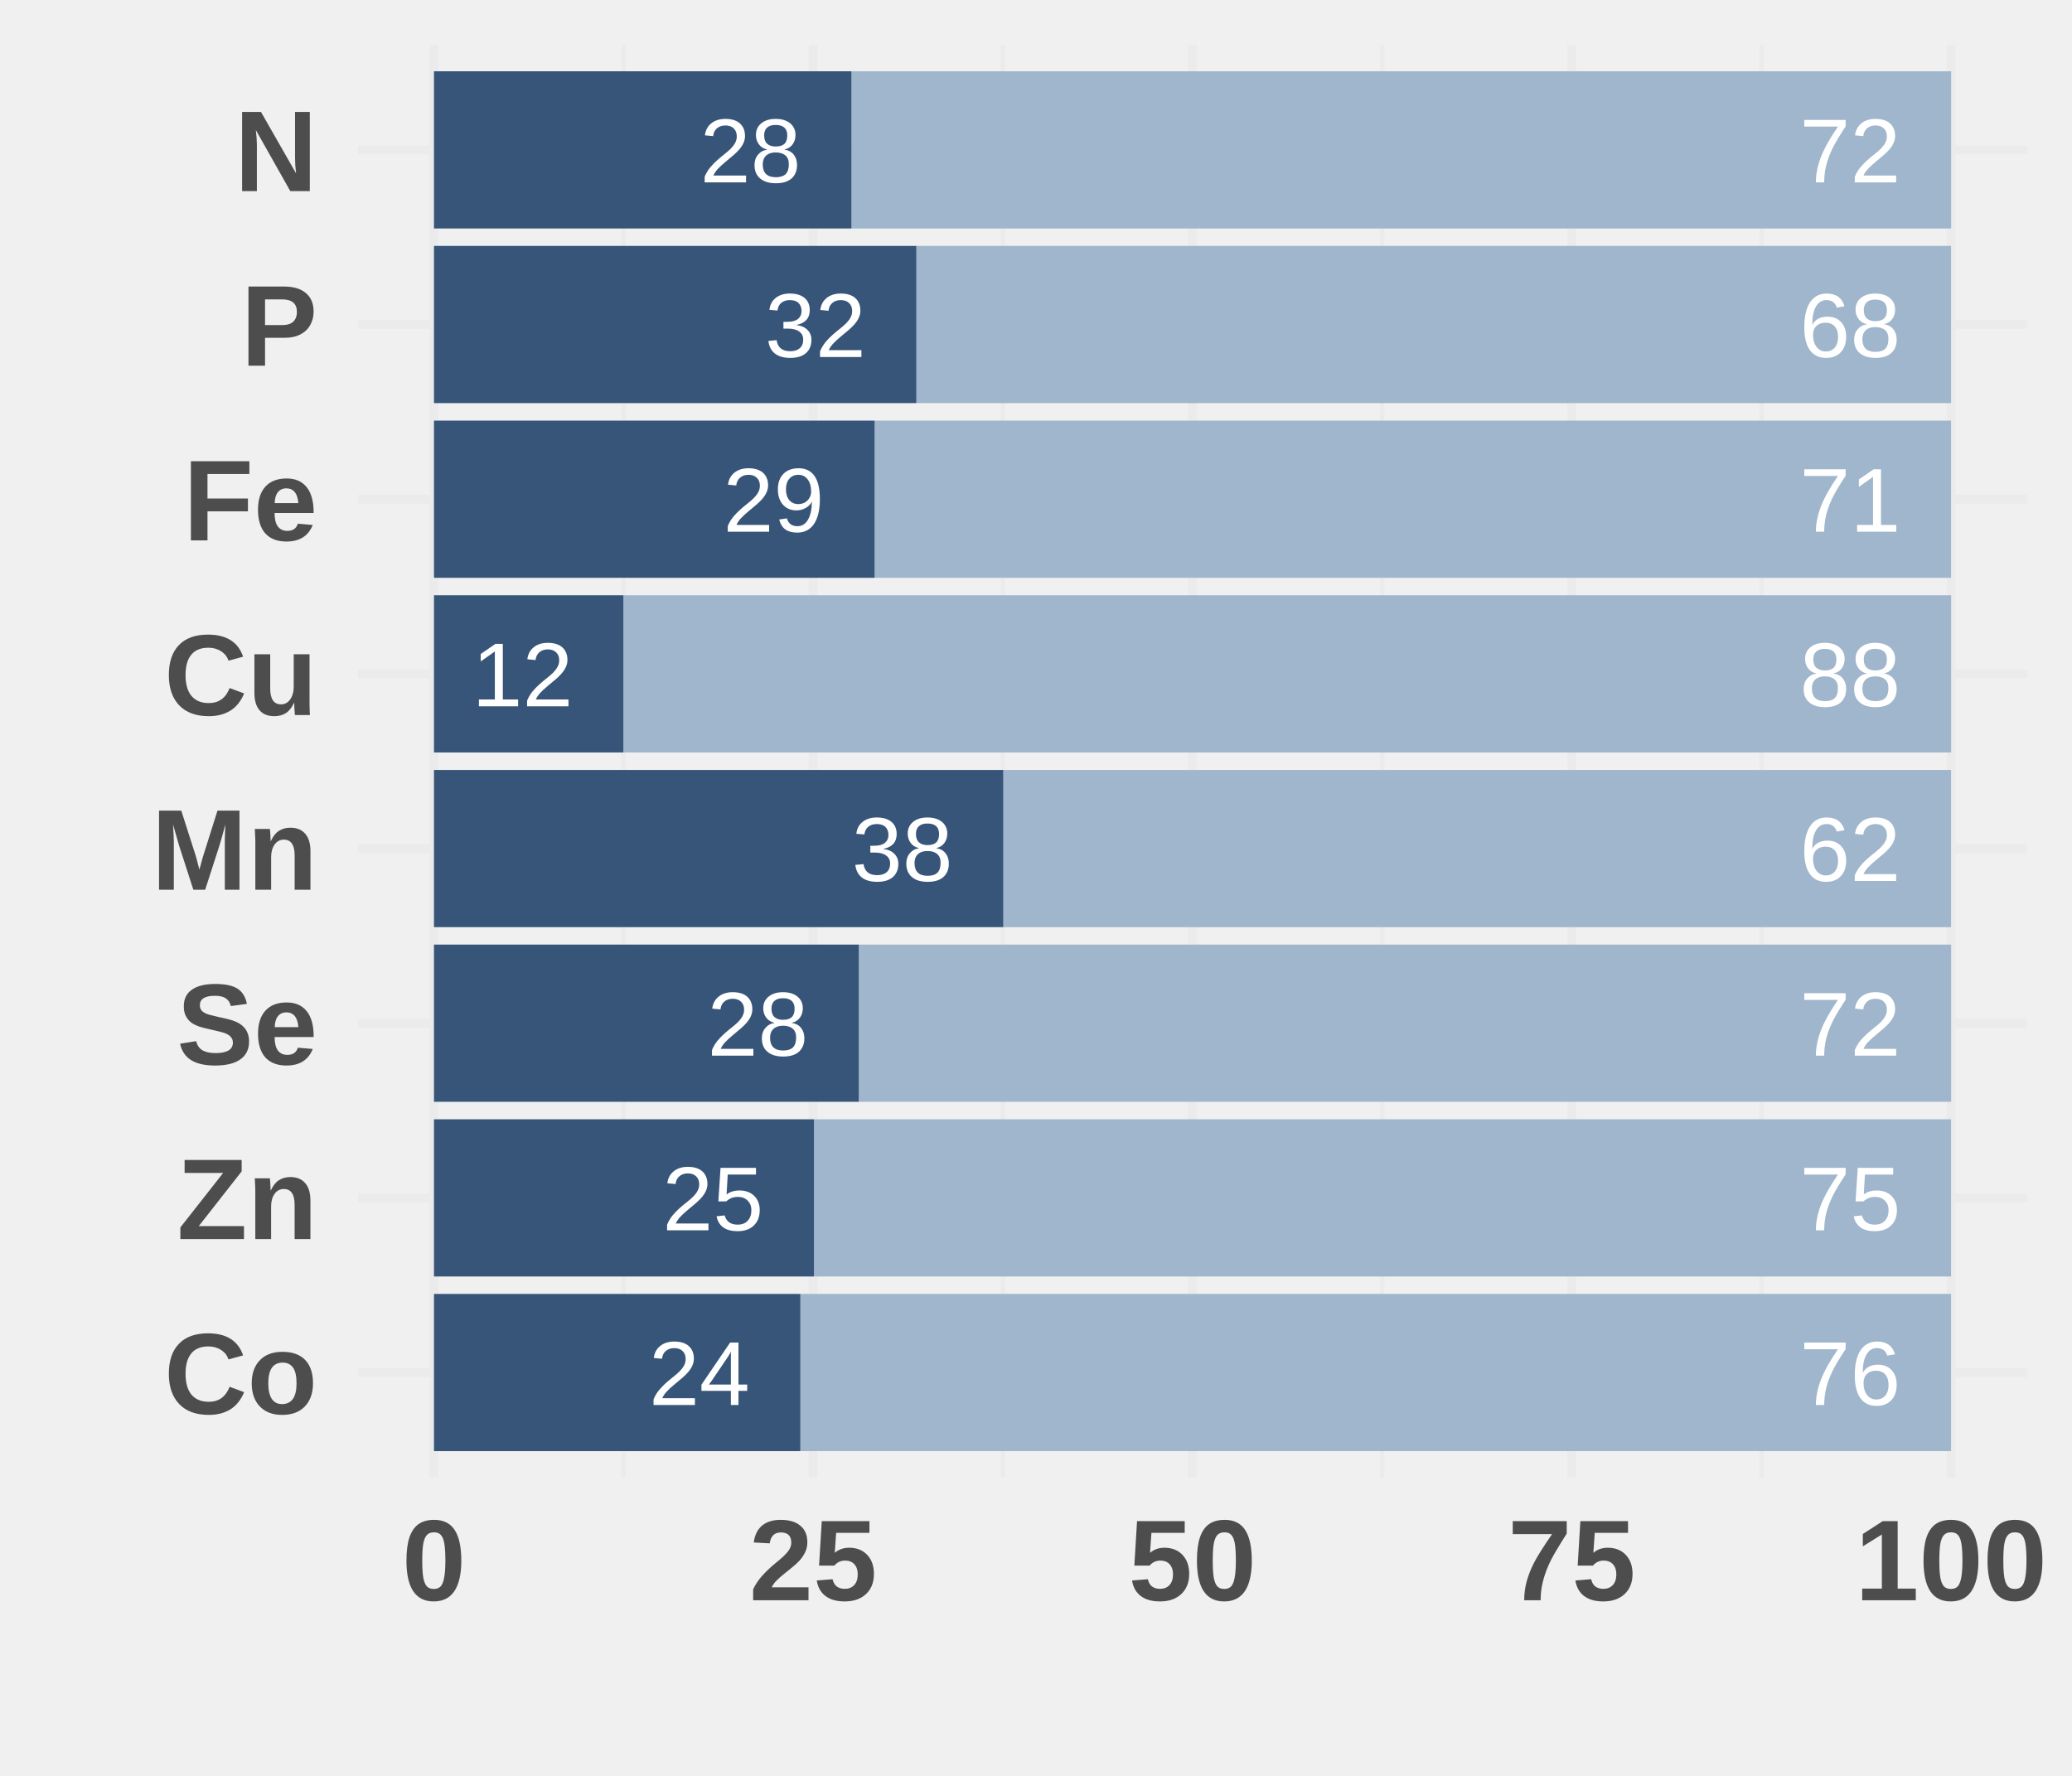
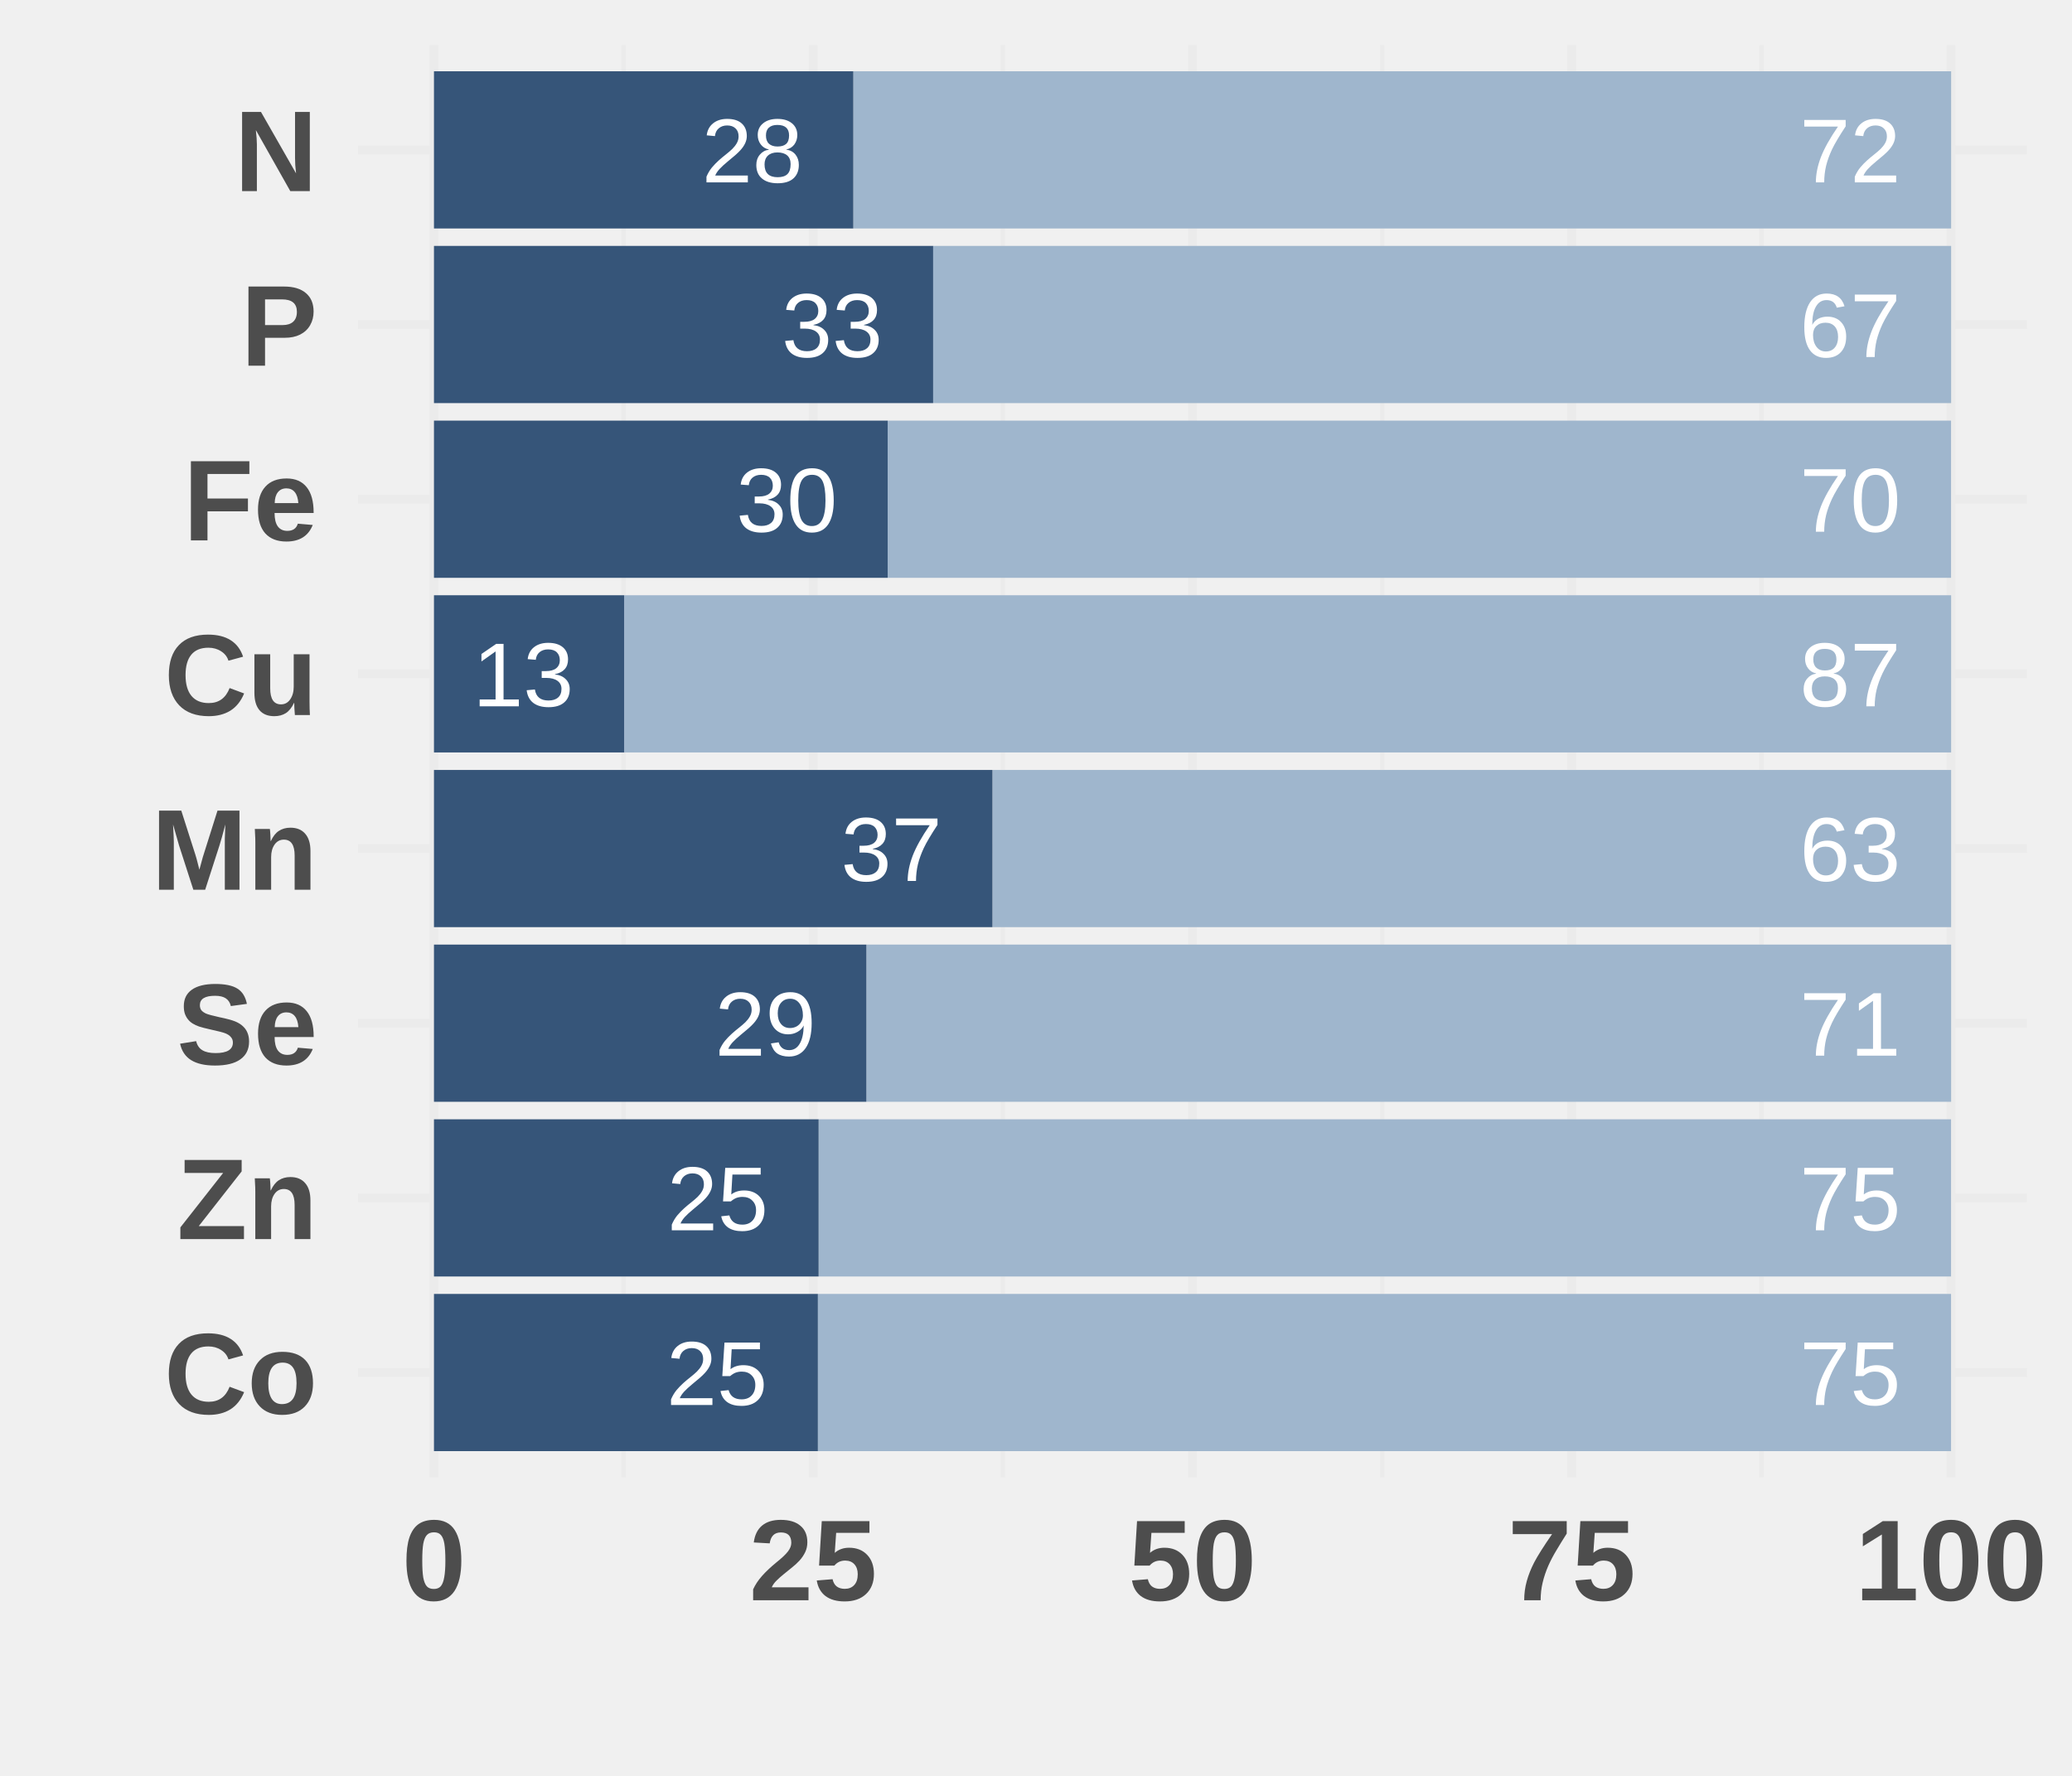
<svg xmlns="http://www.w3.org/2000/svg" class="svglite" width="252.00pt" height="216.00pt" viewBox="0 0 252.00 216.00">
  <defs>
    <style type="text/css">
    .svglite line, .svglite polyline, .svglite polygon, .svglite path, .svglite rect, .svglite circle {
      fill: none;
      stroke: #000000;
      stroke-linecap: round;
      stroke-linejoin: round;
      stroke-miterlimit: 10.00;
    }
    .svglite text {
      white-space: pre;
    }
  </style>
  </defs>
  <rect width="100%" height="100%" style="stroke: none; fill: none;" />
  <defs>
    <clipPath id="cpMC4wMHwyNTIuMDB8MC4wMHwyMTYuMDA=">
      <rect x="0.00" y="0.00" width="252.00" height="216.00" />
    </clipPath>
  </defs>
  <g clip-path="url(#cpMC4wMHwyNTIuMDB8MC4wMHwyMTYuMDA=)">
</g>
  <defs>
    <clipPath id="cpNDMuNTV8MjQ2LjUyfDUuNDh8MTc5LjY5">
      <rect x="43.55" y="5.48" width="202.97" height="174.21" />
    </clipPath>
  </defs>
  <g clip-path="url(#cpNDMuNTV8MjQ2LjUyfDUuNDh8MTc5LjY5)">
    <polyline points="75.84,179.69 75.84,5.48 " style="stroke-width: 0.53; stroke: #EBEBEB; stroke-linecap: butt;" />
    <polyline points="121.97,179.69 121.97,5.48 " style="stroke-width: 0.53; stroke: #EBEBEB; stroke-linecap: butt;" />
    <polyline points="168.10,179.69 168.10,5.48 " style="stroke-width: 0.53; stroke: #EBEBEB; stroke-linecap: butt;" />
    <polyline points="214.23,179.69 214.23,5.48 " style="stroke-width: 0.53; stroke: #EBEBEB; stroke-linecap: butt;" />
    <polyline points="43.55,166.94 246.52,166.94 " style="stroke-width: 1.07; stroke: #EBEBEB; stroke-linecap: butt;" />
    <polyline points="43.55,145.70 246.52,145.70 " style="stroke-width: 1.07; stroke: #EBEBEB; stroke-linecap: butt;" />
    <polyline points="43.55,124.45 246.52,124.45 " style="stroke-width: 1.07; stroke: #EBEBEB; stroke-linecap: butt;" />
    <polyline points="43.55,103.21 246.52,103.21 " style="stroke-width: 1.07; stroke: #EBEBEB; stroke-linecap: butt;" />
    <polyline points="43.55,81.96 246.52,81.96 " style="stroke-width: 1.07; stroke: #EBEBEB; stroke-linecap: butt;" />
    <polyline points="43.55,60.72 246.52,60.72 " style="stroke-width: 1.07; stroke: #EBEBEB; stroke-linecap: butt;" />
    <polyline points="43.55,39.47 246.52,39.47 " style="stroke-width: 1.07; stroke: #EBEBEB; stroke-linecap: butt;" />
    <polyline points="43.55,18.23 246.52,18.23 " style="stroke-width: 1.07; stroke: #EBEBEB; stroke-linecap: butt;" />
    <polyline points="52.78,179.69 52.78,5.48 " style="stroke-width: 1.07; stroke: #EBEBEB; stroke-linecap: butt;" />
    <polyline points="98.90,179.69 98.90,5.48 " style="stroke-width: 1.07; stroke: #EBEBEB; stroke-linecap: butt;" />
    <polyline points="145.03,179.69 145.03,5.48 " style="stroke-width: 1.07; stroke: #EBEBEB; stroke-linecap: butt;" />
    <polyline points="191.16,179.69 191.16,5.48 " style="stroke-width: 1.07; stroke: #EBEBEB; stroke-linecap: butt;" />
    <polyline points="237.29,179.69 237.29,5.48 " style="stroke-width: 1.07; stroke: #EBEBEB; stroke-linecap: butt;" />
-     <rect x="103.56" y="8.67" width="133.74" height="19.12" style="stroke-width: 1.07; stroke: none; stroke-linecap: square; stroke-linejoin: miter; fill: #9FB6CD;" />
-     <rect x="111.44" y="29.91" width="125.85" height="19.12" style="stroke-width: 1.07; stroke: none; stroke-linecap: square; stroke-linejoin: miter; fill: #9FB6CD;" />
-     <rect x="106.36" y="51.16" width="130.93" height="19.12" style="stroke-width: 1.07; stroke: none; stroke-linecap: square; stroke-linejoin: miter; fill: #9FB6CD;" />
-     <rect x="75.82" y="72.40" width="161.48" height="19.12" style="stroke-width: 1.07; stroke: none; stroke-linecap: square; stroke-linejoin: miter; fill: #9FB6CD;" />
-     <rect x="122.01" y="93.65" width="115.28" height="19.12" style="stroke-width: 1.07; stroke: none; stroke-linecap: square; stroke-linejoin: miter; fill: #9FB6CD;" />
-     <rect x="104.45" y="114.89" width="132.85" height="19.12" style="stroke-width: 1.07; stroke: none; stroke-linecap: square; stroke-linejoin: miter; fill: #9FB6CD;" />
-     <rect x="98.98" y="136.14" width="138.31" height="19.12" style="stroke-width: 1.07; stroke: none; stroke-linecap: square; stroke-linejoin: miter; fill: #9FB6CD;" />
-     <rect x="97.33" y="157.38" width="139.96" height="19.12" style="stroke-width: 1.07; stroke: none; stroke-linecap: square; stroke-linejoin: miter; fill: #9FB6CD;" />
-     <rect x="52.78" y="8.67" width="50.78" height="19.12" style="stroke-width: 1.07; stroke: none; stroke-linecap: square; stroke-linejoin: miter; fill: #365579;" />
-     <rect x="52.78" y="29.91" width="58.67" height="19.12" style="stroke-width: 1.07; stroke: none; stroke-linecap: square; stroke-linejoin: miter; fill: #365579;" />
-     <rect x="52.78" y="51.16" width="53.59" height="19.12" style="stroke-width: 1.07; stroke: none; stroke-linecap: square; stroke-linejoin: miter; fill: #365579;" />
-     <rect x="52.78" y="72.40" width="23.04" height="19.12" style="stroke-width: 1.07; stroke: none; stroke-linecap: square; stroke-linejoin: miter; fill: #365579;" />
-     <rect x="52.78" y="93.65" width="69.24" height="19.12" style="stroke-width: 1.07; stroke: none; stroke-linecap: square; stroke-linejoin: miter; fill: #365579;" />
-     <rect x="52.78" y="114.89" width="51.67" height="19.12" style="stroke-width: 1.07; stroke: none; stroke-linecap: square; stroke-linejoin: miter; fill: #365579;" />
-     <rect x="52.78" y="136.14" width="46.21" height="19.12" style="stroke-width: 1.07; stroke: none; stroke-linecap: square; stroke-linejoin: miter; fill: #365579;" />
-     <rect x="52.78" y="157.38" width="44.56" height="19.12" style="stroke-width: 1.07; stroke: none; stroke-linecap: square; stroke-linejoin: miter; fill: #365579;" />
+     <rect x="103.78" y="8.67" width="133.52" height="19.12" style="stroke-width: 1.07; stroke: none; stroke-linecap: square; stroke-linejoin: miter; fill: #9FB6CD;" />
+     <rect x="113.49" y="29.91" width="123.81" height="19.12" style="stroke-width: 1.07; stroke: none; stroke-linecap: square; stroke-linejoin: miter; fill: #9FB6CD;" />
+     <rect x="107.95" y="51.16" width="129.34" height="19.12" style="stroke-width: 1.07; stroke: none; stroke-linecap: square; stroke-linejoin: miter; fill: #9FB6CD;" />
+     <rect x="75.91" y="72.40" width="161.39" height="19.12" style="stroke-width: 1.07; stroke: none; stroke-linecap: square; stroke-linejoin: miter; fill: #9FB6CD;" />
+     <rect x="120.70" y="93.65" width="116.60" height="19.12" style="stroke-width: 1.07; stroke: none; stroke-linecap: square; stroke-linejoin: miter; fill: #9FB6CD;" />
+     <rect x="105.37" y="114.89" width="131.93" height="19.12" style="stroke-width: 1.07; stroke: none; stroke-linecap: square; stroke-linejoin: miter; fill: #9FB6CD;" />
+     <rect x="99.55" y="136.14" width="137.74" height="19.12" style="stroke-width: 1.07; stroke: none; stroke-linecap: square; stroke-linejoin: miter; fill: #9FB6CD;" />
+     <rect x="99.46" y="157.38" width="137.83" height="19.12" style="stroke-width: 1.07; stroke: none; stroke-linecap: square; stroke-linejoin: miter; fill: #9FB6CD;" />
+     <rect x="52.78" y="8.67" width="51.00" height="19.12" style="stroke-width: 1.07; stroke: none; stroke-linecap: square; stroke-linejoin: miter; fill: #365579;" />
+     <rect x="52.78" y="29.91" width="60.71" height="19.12" style="stroke-width: 1.07; stroke: none; stroke-linecap: square; stroke-linejoin: miter; fill: #365579;" />
+     <rect x="52.78" y="51.16" width="55.18" height="19.12" style="stroke-width: 1.07; stroke: none; stroke-linecap: square; stroke-linejoin: miter; fill: #365579;" />
+     <rect x="52.78" y="72.40" width="23.13" height="19.12" style="stroke-width: 1.07; stroke: none; stroke-linecap: square; stroke-linejoin: miter; fill: #365579;" />
+     <rect x="52.78" y="93.65" width="67.92" height="19.12" style="stroke-width: 1.07; stroke: none; stroke-linecap: square; stroke-linejoin: miter; fill: #365579;" />
+     <rect x="52.78" y="114.89" width="52.59" height="19.12" style="stroke-width: 1.07; stroke: none; stroke-linecap: square; stroke-linejoin: miter; fill: #365579;" />
+     <rect x="52.78" y="136.14" width="46.78" height="19.12" style="stroke-width: 1.07; stroke: none; stroke-linecap: square; stroke-linejoin: miter; fill: #365579;" />
+     <rect x="52.78" y="157.38" width="46.69" height="19.12" style="stroke-width: 1.07; stroke: none; stroke-linecap: square; stroke-linejoin: miter; fill: #365579;" />
    <text x="231.16" y="22.18" text-anchor="end" style="font-size: 11.04px;fill: #FFFFFF; font-family: &quot;Arial&quot;;" textLength="12.27px" lengthAdjust="spacingAndGlyphs">72</text>
-     <text x="231.16" y="43.42" text-anchor="end" style="font-size: 11.04px;fill: #FFFFFF; font-family: &quot;Arial&quot;;" textLength="12.27px" lengthAdjust="spacingAndGlyphs">68</text>
-     <text x="231.16" y="64.67" text-anchor="end" style="font-size: 11.04px;fill: #FFFFFF; font-family: &quot;Arial&quot;;" textLength="12.27px" lengthAdjust="spacingAndGlyphs">71</text>
-     <text x="231.16" y="85.91" text-anchor="end" style="font-size: 11.04px;fill: #FFFFFF; font-family: &quot;Arial&quot;;" textLength="12.27px" lengthAdjust="spacingAndGlyphs">88</text>
-     <text x="231.16" y="107.15" text-anchor="end" style="font-size: 11.04px;fill: #FFFFFF; font-family: &quot;Arial&quot;;" textLength="12.27px" lengthAdjust="spacingAndGlyphs">62</text>
-     <text x="231.16" y="128.40" text-anchor="end" style="font-size: 11.04px;fill: #FFFFFF; font-family: &quot;Arial&quot;;" textLength="12.27px" lengthAdjust="spacingAndGlyphs">72</text>
+     <text x="231.16" y="43.42" text-anchor="end" style="font-size: 11.04px;fill: #FFFFFF; font-family: &quot;Arial&quot;;" textLength="12.27px" lengthAdjust="spacingAndGlyphs">67</text>
+     <text x="231.16" y="64.67" text-anchor="end" style="font-size: 11.04px;fill: #FFFFFF; font-family: &quot;Arial&quot;;" textLength="12.27px" lengthAdjust="spacingAndGlyphs">70</text>
+     <text x="231.16" y="85.91" text-anchor="end" style="font-size: 11.04px;fill: #FFFFFF; font-family: &quot;Arial&quot;;" textLength="12.27px" lengthAdjust="spacingAndGlyphs">87</text>
+     <text x="231.16" y="107.15" text-anchor="end" style="font-size: 11.04px;fill: #FFFFFF; font-family: &quot;Arial&quot;;" textLength="12.27px" lengthAdjust="spacingAndGlyphs">63</text>
+     <text x="231.16" y="128.40" text-anchor="end" style="font-size: 11.04px;fill: #FFFFFF; font-family: &quot;Arial&quot;;" textLength="12.27px" lengthAdjust="spacingAndGlyphs">71</text>
    <text x="231.16" y="149.64" text-anchor="end" style="font-size: 11.04px;fill: #FFFFFF; font-family: &quot;Arial&quot;;" textLength="12.27px" lengthAdjust="spacingAndGlyphs">75</text>
-     <text x="231.16" y="170.89" text-anchor="end" style="font-size: 11.04px;fill: #FFFFFF; font-family: &quot;Arial&quot;;" textLength="12.27px" lengthAdjust="spacingAndGlyphs">76</text>
-     <text x="97.42" y="22.18" text-anchor="end" style="font-size: 11.04px;fill: #FFFFFF; font-family: &quot;Arial&quot;;" textLength="12.27px" lengthAdjust="spacingAndGlyphs">28</text>
-     <text x="105.31" y="43.42" text-anchor="end" style="font-size: 11.04px;fill: #FFFFFF; font-family: &quot;Arial&quot;;" textLength="12.27px" lengthAdjust="spacingAndGlyphs">32</text>
-     <text x="100.23" y="64.67" text-anchor="end" style="font-size: 11.04px;fill: #FFFFFF; font-family: &quot;Arial&quot;;" textLength="12.27px" lengthAdjust="spacingAndGlyphs">29</text>
-     <text x="69.68" y="85.91" text-anchor="end" style="font-size: 11.04px;fill: #FFFFFF; font-family: &quot;Arial&quot;;" textLength="12.27px" lengthAdjust="spacingAndGlyphs">12</text>
-     <text x="115.88" y="107.15" text-anchor="end" style="font-size: 11.04px;fill: #FFFFFF; font-family: &quot;Arial&quot;;" textLength="12.27px" lengthAdjust="spacingAndGlyphs">38</text>
-     <text x="98.31" y="128.40" text-anchor="end" style="font-size: 11.04px;fill: #FFFFFF; font-family: &quot;Arial&quot;;" textLength="12.27px" lengthAdjust="spacingAndGlyphs">28</text>
-     <text x="92.85" y="149.64" text-anchor="end" style="font-size: 11.04px;fill: #FFFFFF; font-family: &quot;Arial&quot;;" textLength="12.27px" lengthAdjust="spacingAndGlyphs">25</text>
-     <text x="91.20" y="170.89" text-anchor="end" style="font-size: 11.04px;fill: #FFFFFF; font-family: &quot;Arial&quot;;" textLength="12.27px" lengthAdjust="spacingAndGlyphs">24</text>
+     <text x="231.16" y="170.89" text-anchor="end" style="font-size: 11.04px;fill: #FFFFFF; font-family: &quot;Arial&quot;;" textLength="12.27px" lengthAdjust="spacingAndGlyphs">75</text>
+     <text x="97.64" y="22.18" text-anchor="end" style="font-size: 11.04px;fill: #FFFFFF; font-family: &quot;Arial&quot;;" textLength="12.27px" lengthAdjust="spacingAndGlyphs">28</text>
+     <text x="107.35" y="43.42" text-anchor="end" style="font-size: 11.04px;fill: #FFFFFF; font-family: &quot;Arial&quot;;" textLength="12.27px" lengthAdjust="spacingAndGlyphs">33</text>
+     <text x="101.82" y="64.67" text-anchor="end" style="font-size: 11.04px;fill: #FFFFFF; font-family: &quot;Arial&quot;;" textLength="12.27px" lengthAdjust="spacingAndGlyphs">30</text>
+     <text x="69.77" y="85.91" text-anchor="end" style="font-size: 11.04px;fill: #FFFFFF; font-family: &quot;Arial&quot;;" textLength="12.27px" lengthAdjust="spacingAndGlyphs">13</text>
+     <text x="114.56" y="107.15" text-anchor="end" style="font-size: 11.04px;fill: #FFFFFF; font-family: &quot;Arial&quot;;" textLength="12.27px" lengthAdjust="spacingAndGlyphs">37</text>
+     <text x="99.23" y="128.40" text-anchor="end" style="font-size: 11.04px;fill: #FFFFFF; font-family: &quot;Arial&quot;;" textLength="12.27px" lengthAdjust="spacingAndGlyphs">29</text>
+     <text x="93.42" y="149.64" text-anchor="end" style="font-size: 11.04px;fill: #FFFFFF; font-family: &quot;Arial&quot;;" textLength="12.27px" lengthAdjust="spacingAndGlyphs">25</text>
+     <text x="93.33" y="170.89" text-anchor="end" style="font-size: 11.04px;fill: #FFFFFF; font-family: &quot;Arial&quot;;" textLength="12.27px" lengthAdjust="spacingAndGlyphs">25</text>
  </g>
  <g clip-path="url(#cpMC4wMHwyNTIuMDB8MC4wMHwyMTYuMDA=)">
    <text x="38.62" y="171.95" text-anchor="end" style="font-size: 14.00px; font-weight: bold;fill: #4D4D4D; font-family: &quot;Arial&quot;;" textLength="18.66px" lengthAdjust="spacingAndGlyphs">Co</text>
    <text x="38.62" y="150.71" text-anchor="end" style="font-size: 14.00px; font-weight: bold;fill: #4D4D4D; font-family: &quot;Arial&quot;;" textLength="17.09px" lengthAdjust="spacingAndGlyphs">Zn</text>
    <text x="38.62" y="129.46" text-anchor="end" style="font-size: 14.00px; font-weight: bold;fill: #4D4D4D; font-family: &quot;Arial&quot;;" textLength="17.12px" lengthAdjust="spacingAndGlyphs">Se</text>
    <text x="38.62" y="108.22" text-anchor="end" style="font-size: 14.00px; font-weight: bold;fill: #4D4D4D; font-family: &quot;Arial&quot;;" textLength="20.20px" lengthAdjust="spacingAndGlyphs">Mn</text>
    <text x="38.62" y="86.97" text-anchor="end" style="font-size: 14.00px; font-weight: bold;fill: #4D4D4D; font-family: &quot;Arial&quot;;" textLength="18.66px" lengthAdjust="spacingAndGlyphs">Cu</text>
    <text x="38.62" y="65.73" text-anchor="end" style="font-size: 14.00px; font-weight: bold;fill: #4D4D4D; font-family: &quot;Arial&quot;;" textLength="16.33px" lengthAdjust="spacingAndGlyphs">Fe</text>
    <text x="38.62" y="44.48" text-anchor="end" style="font-size: 14.00px; font-weight: bold;fill: #4D4D4D; font-family: &quot;Arial&quot;;" textLength="9.34px" lengthAdjust="spacingAndGlyphs">P</text>
    <text x="38.62" y="23.24" text-anchor="end" style="font-size: 14.00px; font-weight: bold;fill: #4D4D4D; font-family: &quot;Arial&quot;;" textLength="10.11px" lengthAdjust="spacingAndGlyphs">N</text>
    <text x="52.78" y="194.64" text-anchor="middle" style="font-size: 14.00px; font-weight: bold;fill: #4D4D4D; font-family: &quot;Arial&quot;;" textLength="7.78px" lengthAdjust="spacingAndGlyphs">0</text>
    <text x="98.90" y="194.64" text-anchor="middle" style="font-size: 14.00px; font-weight: bold;fill: #4D4D4D; font-family: &quot;Arial&quot;;" textLength="15.57px" lengthAdjust="spacingAndGlyphs">25</text>
    <text x="145.03" y="194.64" text-anchor="middle" style="font-size: 14.00px; font-weight: bold;fill: #4D4D4D; font-family: &quot;Arial&quot;;" textLength="15.57px" lengthAdjust="spacingAndGlyphs">50</text>
    <text x="191.16" y="194.64" text-anchor="middle" style="font-size: 14.00px; font-weight: bold;fill: #4D4D4D; font-family: &quot;Arial&quot;;" textLength="15.57px" lengthAdjust="spacingAndGlyphs">75</text>
    <text x="237.29" y="194.64" text-anchor="middle" style="font-size: 14.00px; font-weight: bold;fill: #4D4D4D; font-family: &quot;Arial&quot;;" textLength="23.35px" lengthAdjust="spacingAndGlyphs">100</text>
  </g>
</svg>
